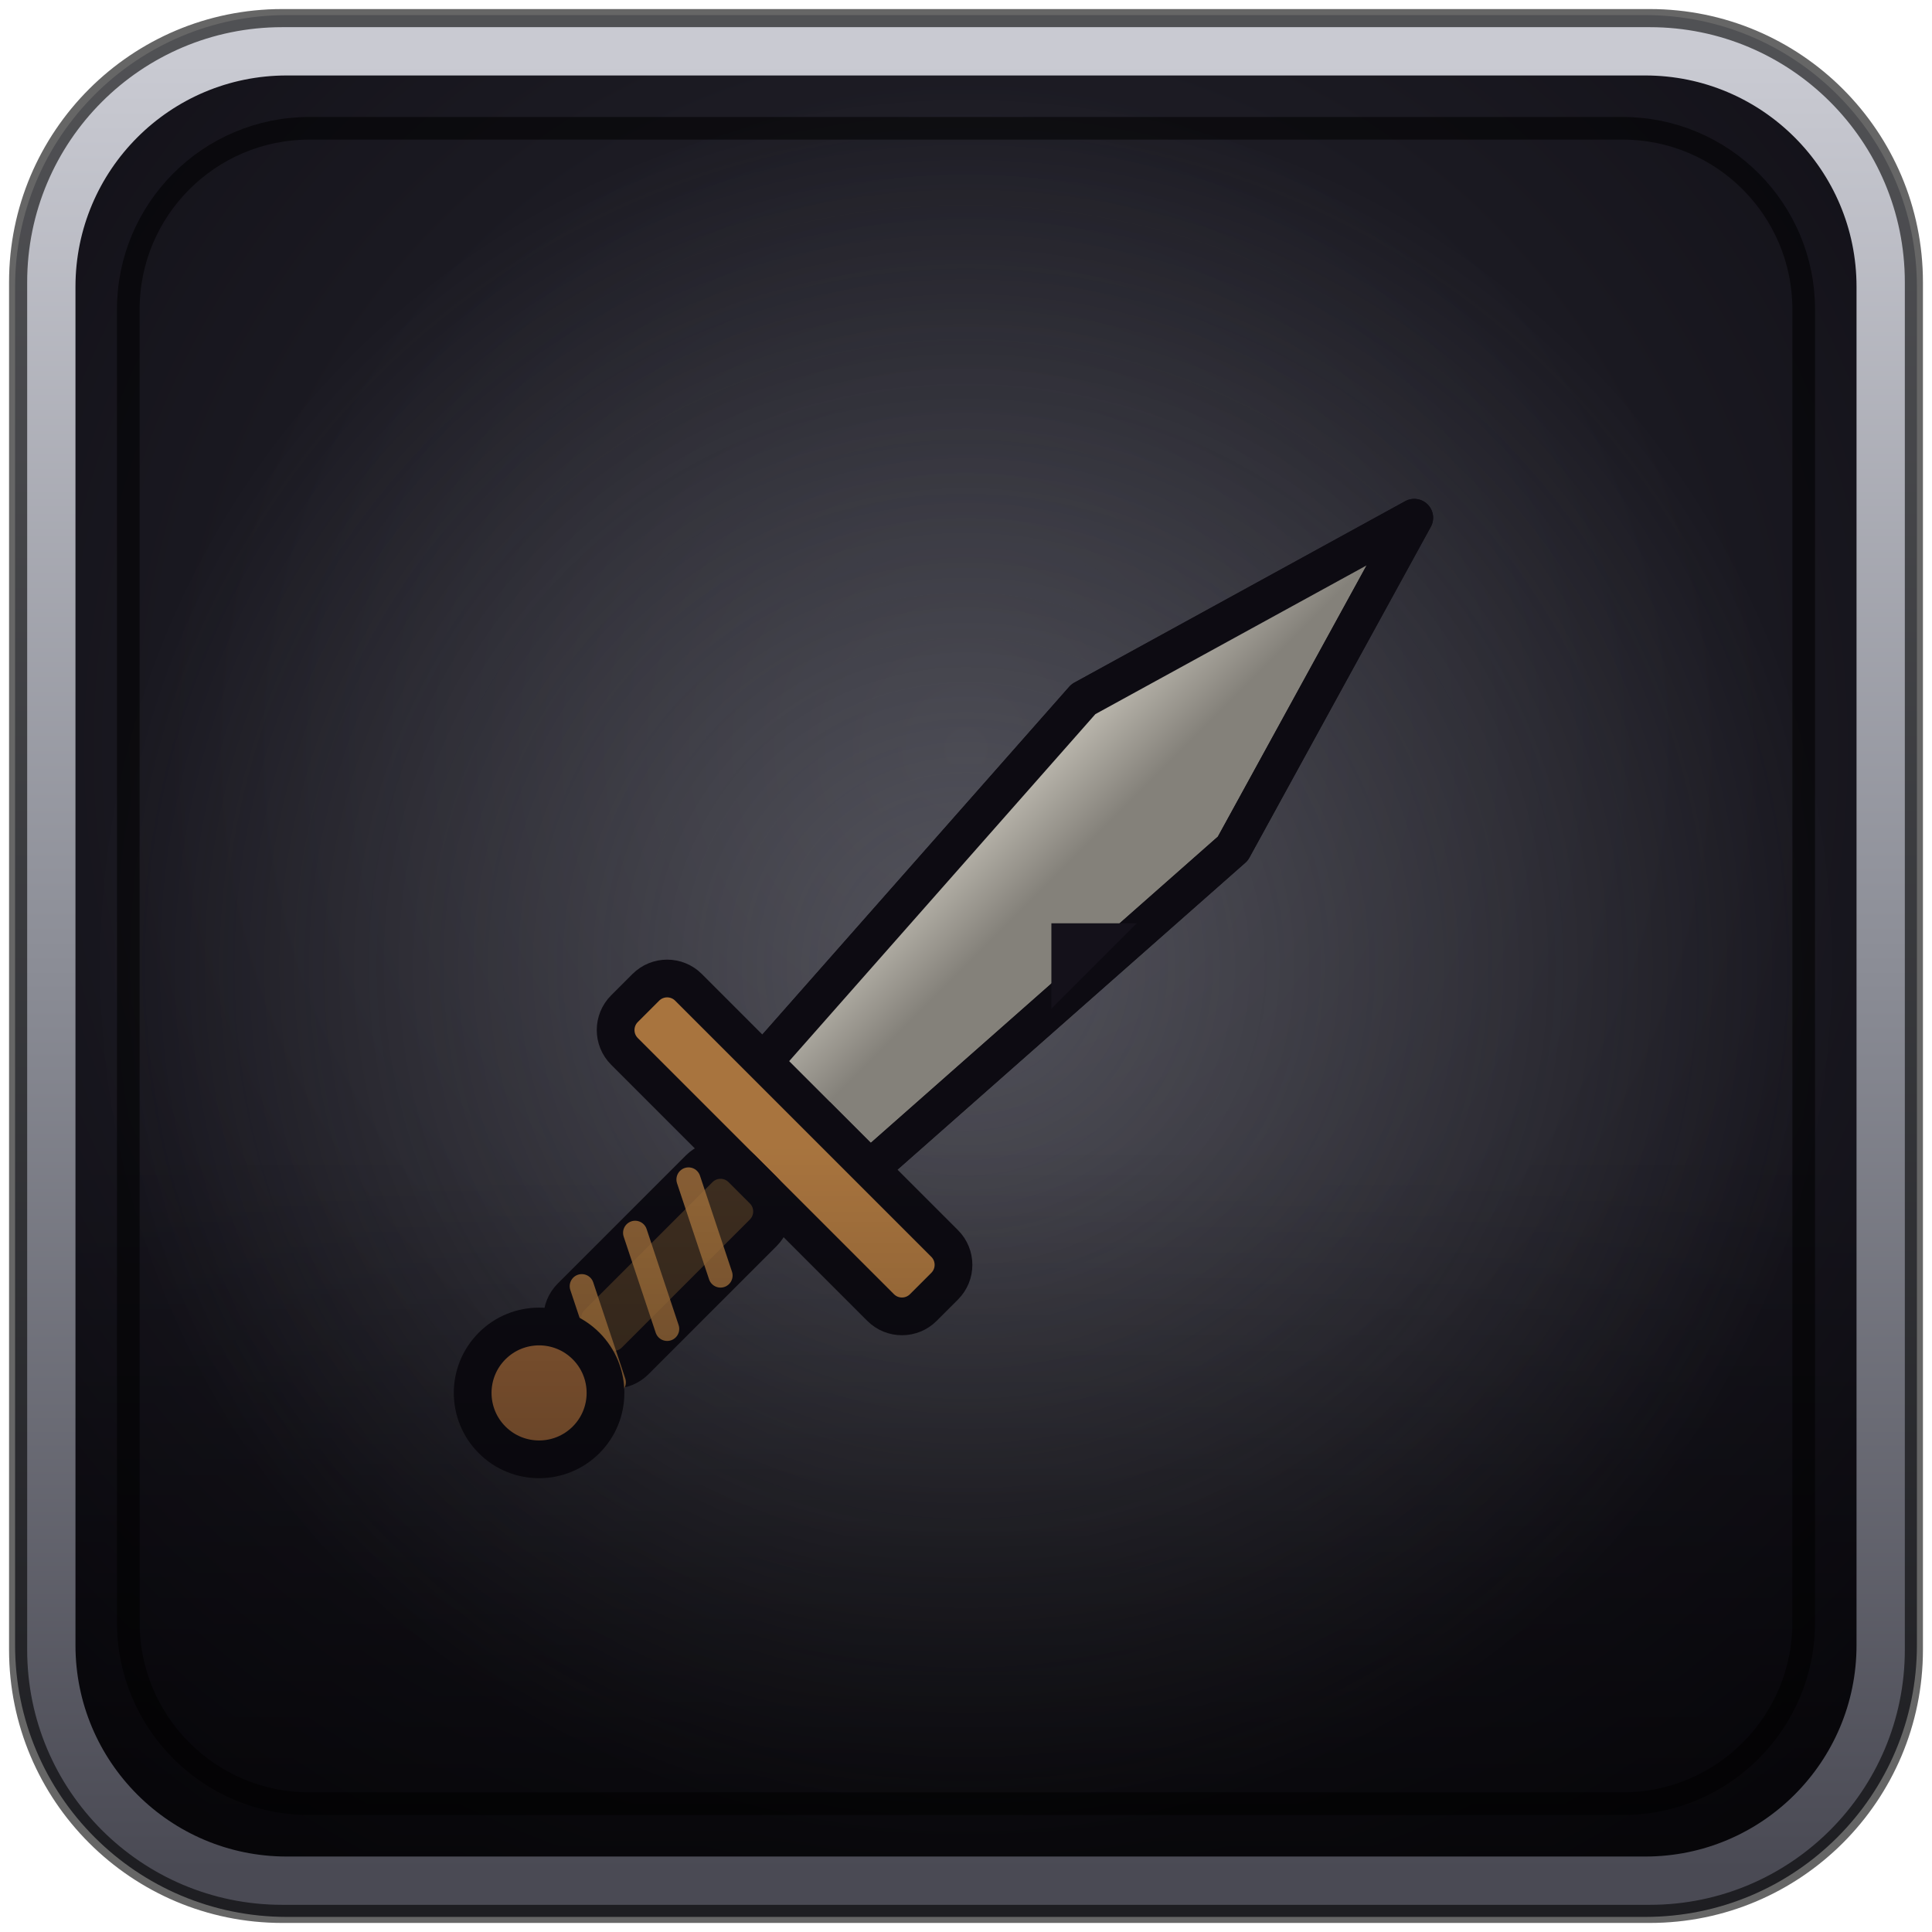
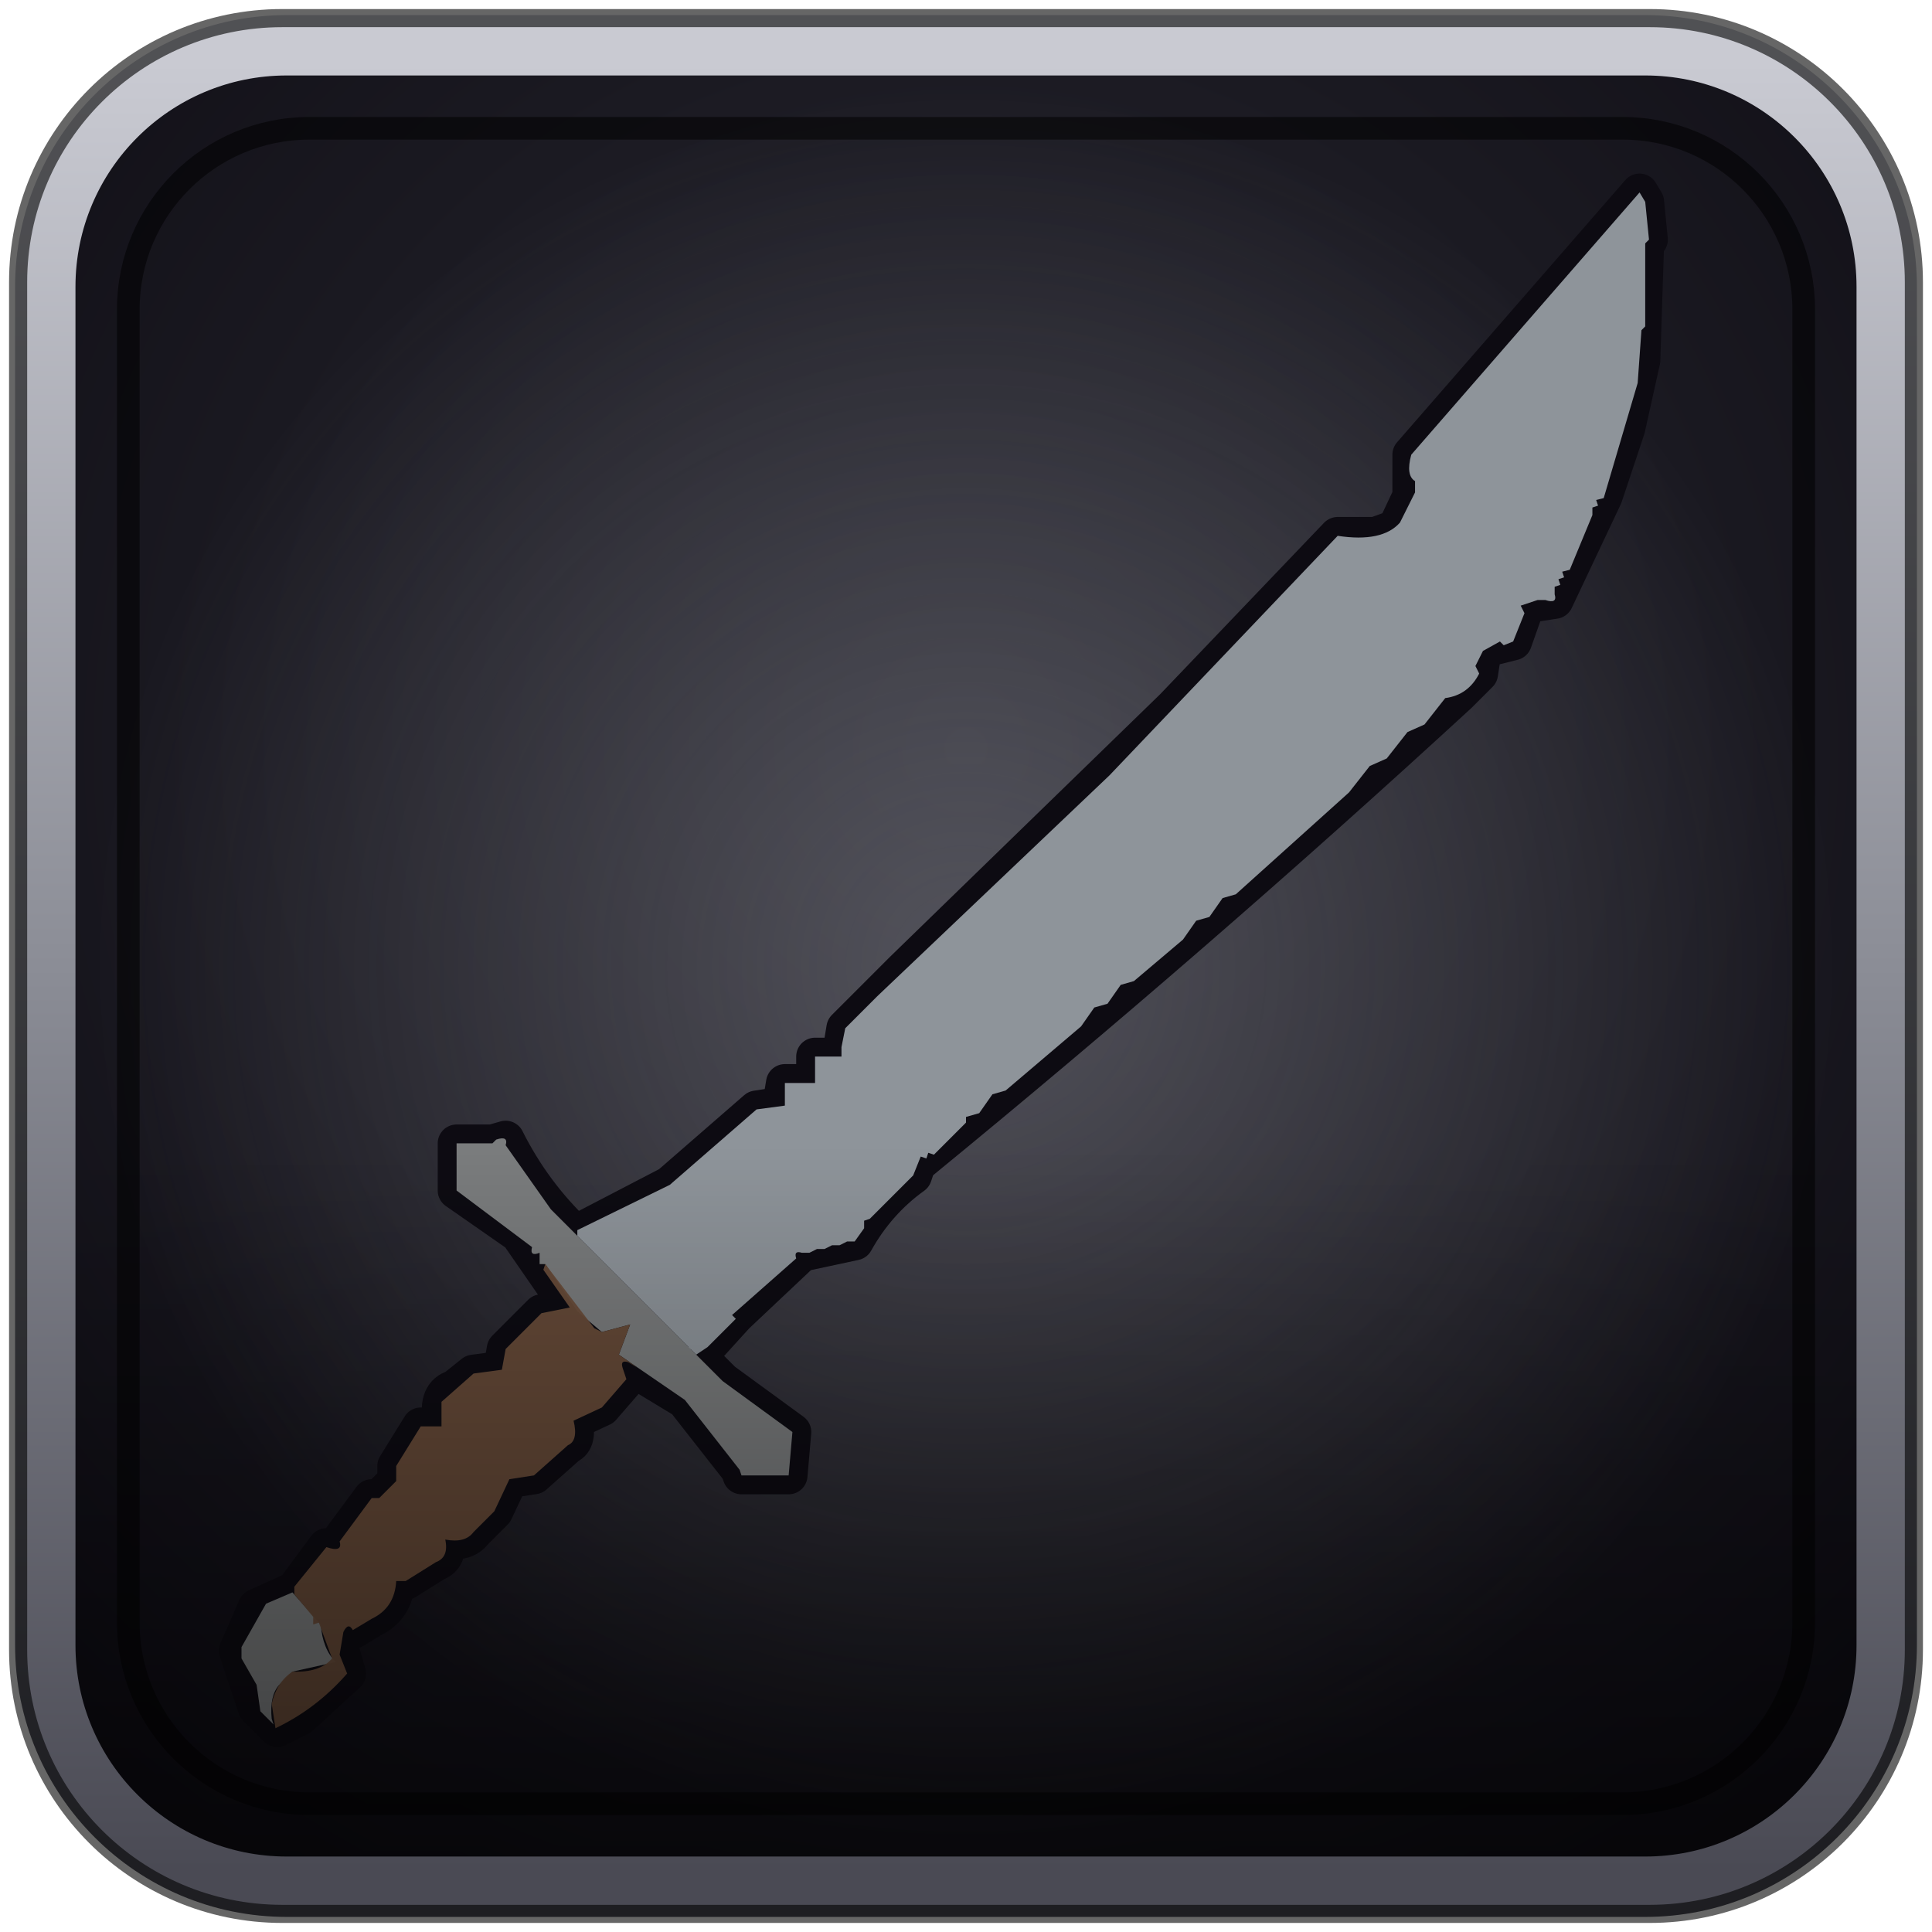
<svg xmlns="http://www.w3.org/2000/svg" viewBox="0 0 128 128" width="128" height="128" role="img" aria-label="Worn Dagger">
  <defs>
    <radialGradient id="equip_dagger_t1_bg" cx=".5" cy=".38" r=".8">
      <stop offset="0" stop-color="#2b2b34" />
      <stop offset="1" stop-color="#0b0910" />
    </radialGradient>
    <linearGradient id="equip_dagger_t1_rim" x1="0" y1="0" x2="0" y2="1">
      <stop offset="0" stop-color="#c9cad2" />
      <stop offset=".5" stop-color="#8b8d96" />
      <stop offset="1" stop-color="#4a4a54" />
    </linearGradient>
    <radialGradient id="equip_dagger_t1_gl" cx=".5" cy=".5" r=".5">
      <stop offset="0" stop-color="#9a9aa2" stop-opacity=".38" />
      <stop offset="1" stop-color="#9a9aa2" stop-opacity="0" />
    </radialGradient>
    <linearGradient id="equip_dagger_t1_vg" x1="0" y1="0" x2="0" y2="1">
      <stop offset=".6" stop-color="#000" stop-opacity="0" />
      <stop offset="1" stop-color="#000" stop-opacity=".55" />
    </linearGradient>
    <linearGradient id="equip_dagger_t1_1" x1="0" y1="0" x2="1" y2="0">
      <stop offset="0" stop-color="#c4c0b6" />
      <stop offset="1" stop-color="#84817a" />
    </linearGradient>
  </defs>
  <rect x="3" y="3" width="122" height="122" rx="16" fill="url(#equip_dagger_t1_bg)" />
  <circle cx="64" cy="64" r="58" fill="url(#equip_dagger_t1_gl)" />
-   <g transform="rotate(45 64 64) translate(0,4)">
-     <polygon points="64,18 71,42 69,74 59,74 57,42" fill="#84817a" stroke="#0d0b12" stroke-width="2.5" stroke-linejoin="round" stroke-linecap="round" />
-     <polygon points="64,18 57,42 59,74 64,74" fill="url(#equip_dagger_t1_1)" />
-     <polygon points="64,18 71,42 69,74 59,74 57,42" fill="none" stroke="#0d0b12" stroke-width="2.5" stroke-linejoin="round" stroke-linecap="round" />
-     <path d="M70 50 L66 54 L70 58 Z" fill="#14111a" />
-     <rect x="50" y="74" width="28" height="6" rx="2" fill="#a8743e" stroke="#0d0b12" stroke-width="2.5" stroke-linejoin="round" stroke-linecap="round" />
-     <rect x="61" y="80" width="6" height="16" rx="2" fill="#3e2e20" stroke="#0d0b12" stroke-width="2.5" stroke-linejoin="round" stroke-linecap="round" />
-     <line x1="61" y1="83" x2="67" y2="86" stroke="#a8743e" stroke-width="1.6" stroke-opacity="0.8" stroke-linecap="round" />
-     <line x1="61" y1="88" x2="67" y2="91" stroke="#a8743e" stroke-width="1.6" stroke-opacity="0.8" stroke-linecap="round" />
-     <line x1="61" y1="93" x2="67" y2="96" stroke="#a8743e" stroke-width="1.6" stroke-opacity="0.8" stroke-linecap="round" />
-     <circle cx="64" cy="100" r="4.4" fill="#8a5a34" stroke="#0d0b12" stroke-width="2.5" stroke-linejoin="round" stroke-linecap="round" />
+   <g transform="scale(0.25)">
+     <path fill="#0d0b12" stroke="#0d0b12" stroke-width="10" stroke-linejoin="round" d="M 434.5 51 L 436 53.5 L 437 63.5 L 436 64.5 L 435 95.5 L 431 113.5 L 425 131.5 L 412 159 L 405.5 160 L 404 161.5 L 401 170 L 393 172 L 392 178.5 L 386.5 184 Q 316.7 248.2 243 308.5 L 242 311.5 Q 232.4 318.4 226.5 329 L 212.5 332 L 195 348.5 L 185 359.5 L 191.5 366 L 210 379.5 L 209 391 L 196.5 391 L 196 389.5 L 181.5 371 L 165 361 L 166 365.5 L 159.5 373 L 152 376.5 Q 153.3 381.8 150.5 383 L 141.5 391 L 135 392 L 131 400.5 L 125.5 406 Q 123.3 409 118 408 Q 119 412.7 115.5 414 L 107.5 419 L 105 419 Q 104.6 426.1 98.5 429 L 93.5 432 Q 92.3 429.8 91 432.5 L 90 436.5 L 92 443.5 L 79.5 455 L 73.5 458 L 68 452.5 L 63 437.5 L 68 426 L 78 421.5 L 86.5 410 Q 90.9 411.5 90 408.5 L 98.5 397 L 100.5 397 L 105 392.5 L 105 388.5 L 111.5 378 Q 116 379 117 376.5 Q 115.8 369.3 120.5 368 L 125.5 364 L 133 363 L 134 357.5 L 143.5 348 L 151 346.5 L 137.5 327 L 121 315.5 L 121 303 L 130.5 303 L 134 302 Q 141.1 316.2 152.5 327 L 177.5 314 L 200.5 294 L 207 293 L 208 287 L 216 287 L 216 280 L 221.5 280 L 223 278.5 L 224 272.5 L 239.5 257 L 311 187.5 L 354.5 142 L 364.5 142 L 370 140 L 374 131.5 L 374 120.5 L 434.5 51 Z " />
+     <path fill="rgb(132,135,135)" opacity="0.914" d="M 131.5 302 Q 134.8 300.9 134 303.5 L 146 320.5 L 182.5 357 L 184 356.5 L 183 357.5 L 191.5 366 L 210 379.5 L 209 391 L 196.5 391 L 196 389.5 L 181.5 371 L 164 359 L 167 351 L 159.5 353 L 153 347.5 L 144.5 335 L 143 335 L 143 332 Q 140.3 333.1 141 330.5 L 121 315.5 L 121 303 L 130.5 303 L 131.5 302 Z " />
+     <path fill="rgb(132,135,135)" opacity="0.914" d="M 77.5 422 L 85 430.5 Q 85.5 437 89 440.5 L 86.5 441 L 77.5 443 L 74 446.5 Q 71.4 449.4 72 455.5 L 72.5 457 L 69 453.5 L 68 446.5 L 64 439.5 L 64 436.5 L 70.5 425 L 77.5 422 Z " />
+     <path fill="rgb(143,149,155)" opacity="0.996" d="M 434.5 51 L 436 53.5 L 437 63.5 L 436 64.5 L 436 86.5 L 435 87.5 L 434 101.5 L 425 132 L 423 132.5 L 423.5 134 L 422 134.5 L 422 136.5 L 416 151 L 414 151.5 L 414.5 153 L 413 153.5 L 413.5 155 L 412 155.5 L 412 157.5 Q 412.8 160.1 409.5 159 L 407.5 159 L 403 160.5 L 404 162.5 L 401 170 L 398.5 171 L 397.5 170 L 393 172.5 L 391 176.5 L 392 178.5 Q 389.1 184.2 383 185 L 377.5 192 L 373 194 L 367.5 201 L 363 203 L 357.5 210 L 327.5 237 L 324 238 L 320.5 243 L 317 244 L 313.5 249 L 300.5 260 L 297 261 L 293.5 266 L 290 267 L 286.5 272 L 266.5 289 L 263 290 L 259.5 295 L 256 296 L 256 297.5 L 247.5 306 L 246 305.5 L 245.5 307 L 244 306.5 L 242 311.5 L 230.5 323 L 229 323.5 L 229 325.5 L 226.5 329 L 224.5 329 L 222.5 330 L 220.5 330 L 218.5 331 L 216.5 331 L 214.5 332 L 212.5 332 Q 210.3 331.3 211 333.5 L 194 348.5 L 195 349.5 L 187.5 357 L 184.5 359 L 153 327.5 L 153 326 L 177.5 314 L 200.5 294 L 208 293 L 208 287 L 216 287 L 216 280 L 223 280 L 223 277.5 L 224 272.5 L 232.5 264 L 294 205.5 L 354.5 142 Q 366.3 143.8 371 138.5 L 375 130.5 L 375 127.5 Q 372.5 126 374 120.5 L 434.5 51 Z " />
+     <path fill="rgb(106,77,58)" opacity="0.953" d="M 144.5 335 L 157.5 352 L 159.5 353 L 167 351 L 164 359 L 169 362.5 L 166.5 361 Q 164.3 360.3 165 362.5 L 166 365.5 L 159.5 373 L 152 376.5 Q 153.3 381.8 150.5 383 L 141.5 391 L 135 392 L 131 400.5 L 125.5 406 Q 123.3 409 118 408 Q 119 412.7 115.5 414 L 107.5 419 L 105 419 Q 104.6 426.1 98.5 429 L 93.5 432 Q 92.3 429.8 91 432.5 L 90 438.5 L 92 443.5 Q 83.9 452.8 73 458 L 72 451.5 Q 73.3 445.8 77.5 443 Q 84.8 443.3 88 439.5 L 84.5 430 L 83 430.5 L 83 428.5 L 78 422.5 L 78 420.5 L 86.5 410 Q 90.9 411.5 90 408.5 L 98.5 397 L 100.5 397 L 105 392.5 L 105 388.5 L 111.5 378 L 117 378 L 117 371.5 L 125.5 364 L 133 363 L 134 357.5 L 143.5 348 L 151 346.5 L 144 336.5 L 144.5 335 Z " />
  </g>
  <rect x="3" y="3" width="122" height="122" rx="16" fill="url(#equip_dagger_t1_vg)" />
  <rect x="8.5" y="8.5" width="111" height="111" rx="12" fill="none" stroke="#000" stroke-opacity=".55" stroke-width="1.5" />
  <rect x="3" y="3" width="122" height="122" rx="16" fill="none" stroke="url(#equip_dagger_t1_rim)" stroke-width="4" />
  <rect x="1.2" y="1.2" width="125.6" height="125.6" rx="17.5" fill="none" stroke="#000" stroke-opacity=".6" stroke-width="1.2" />
</svg>
